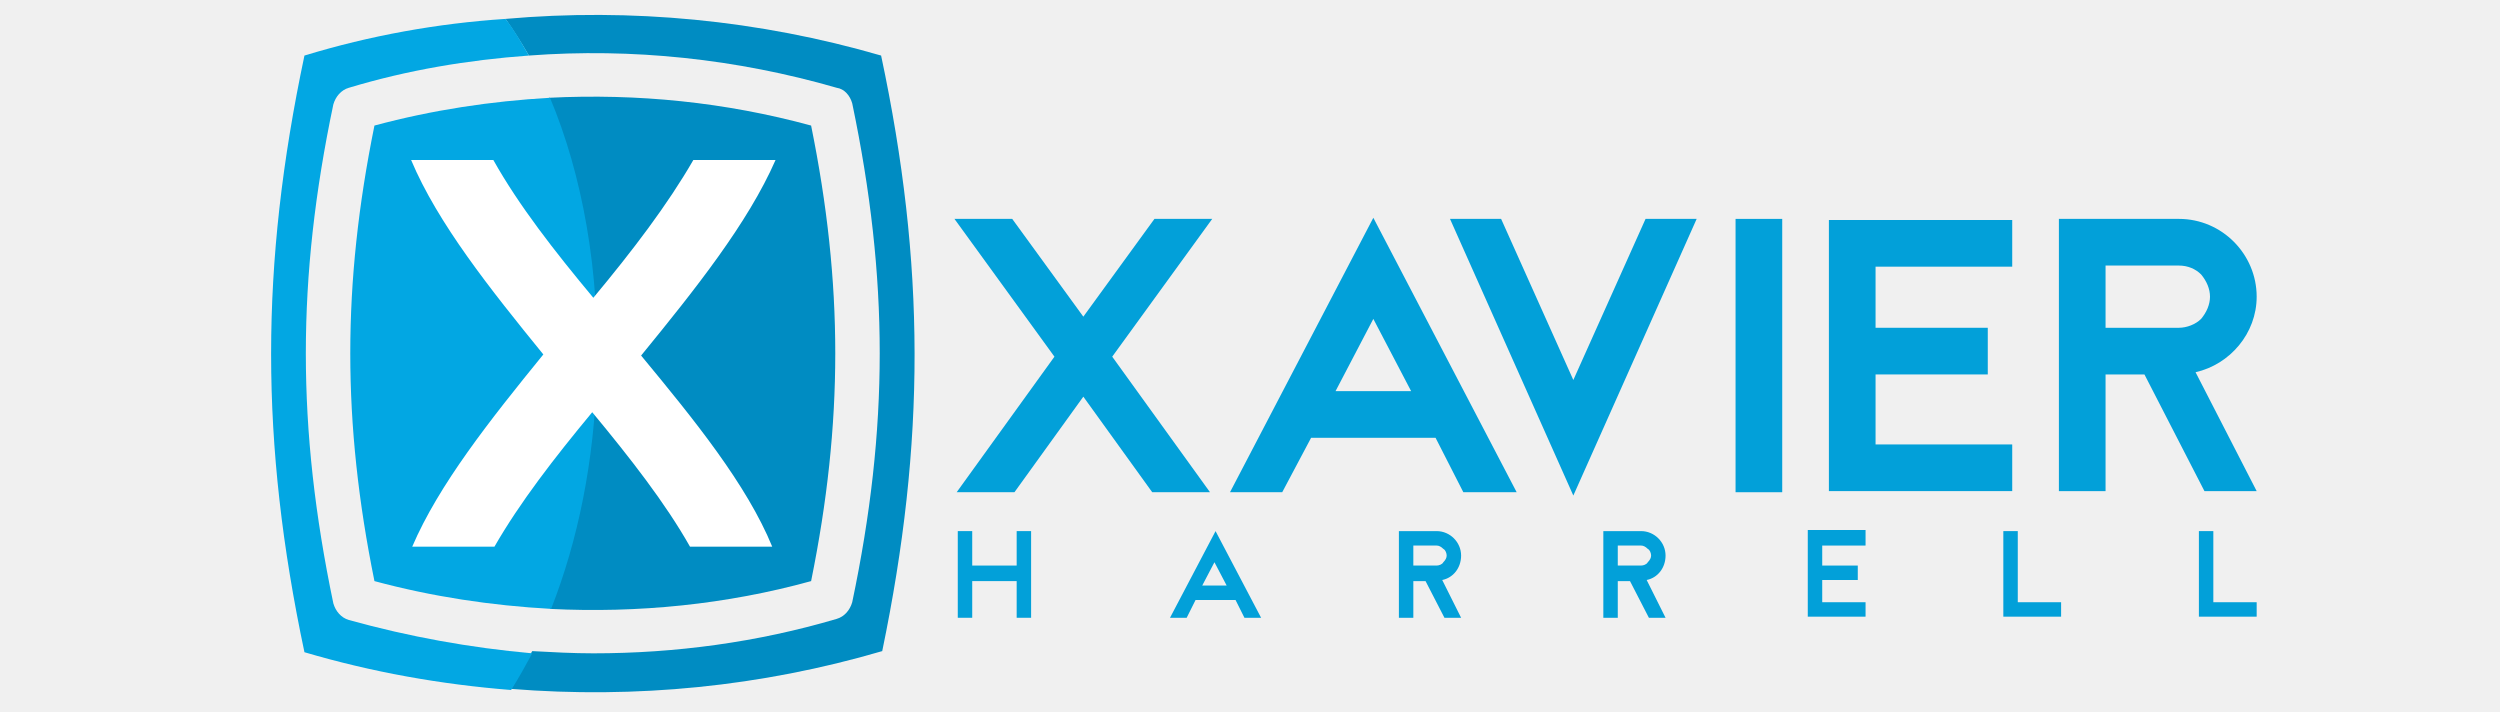
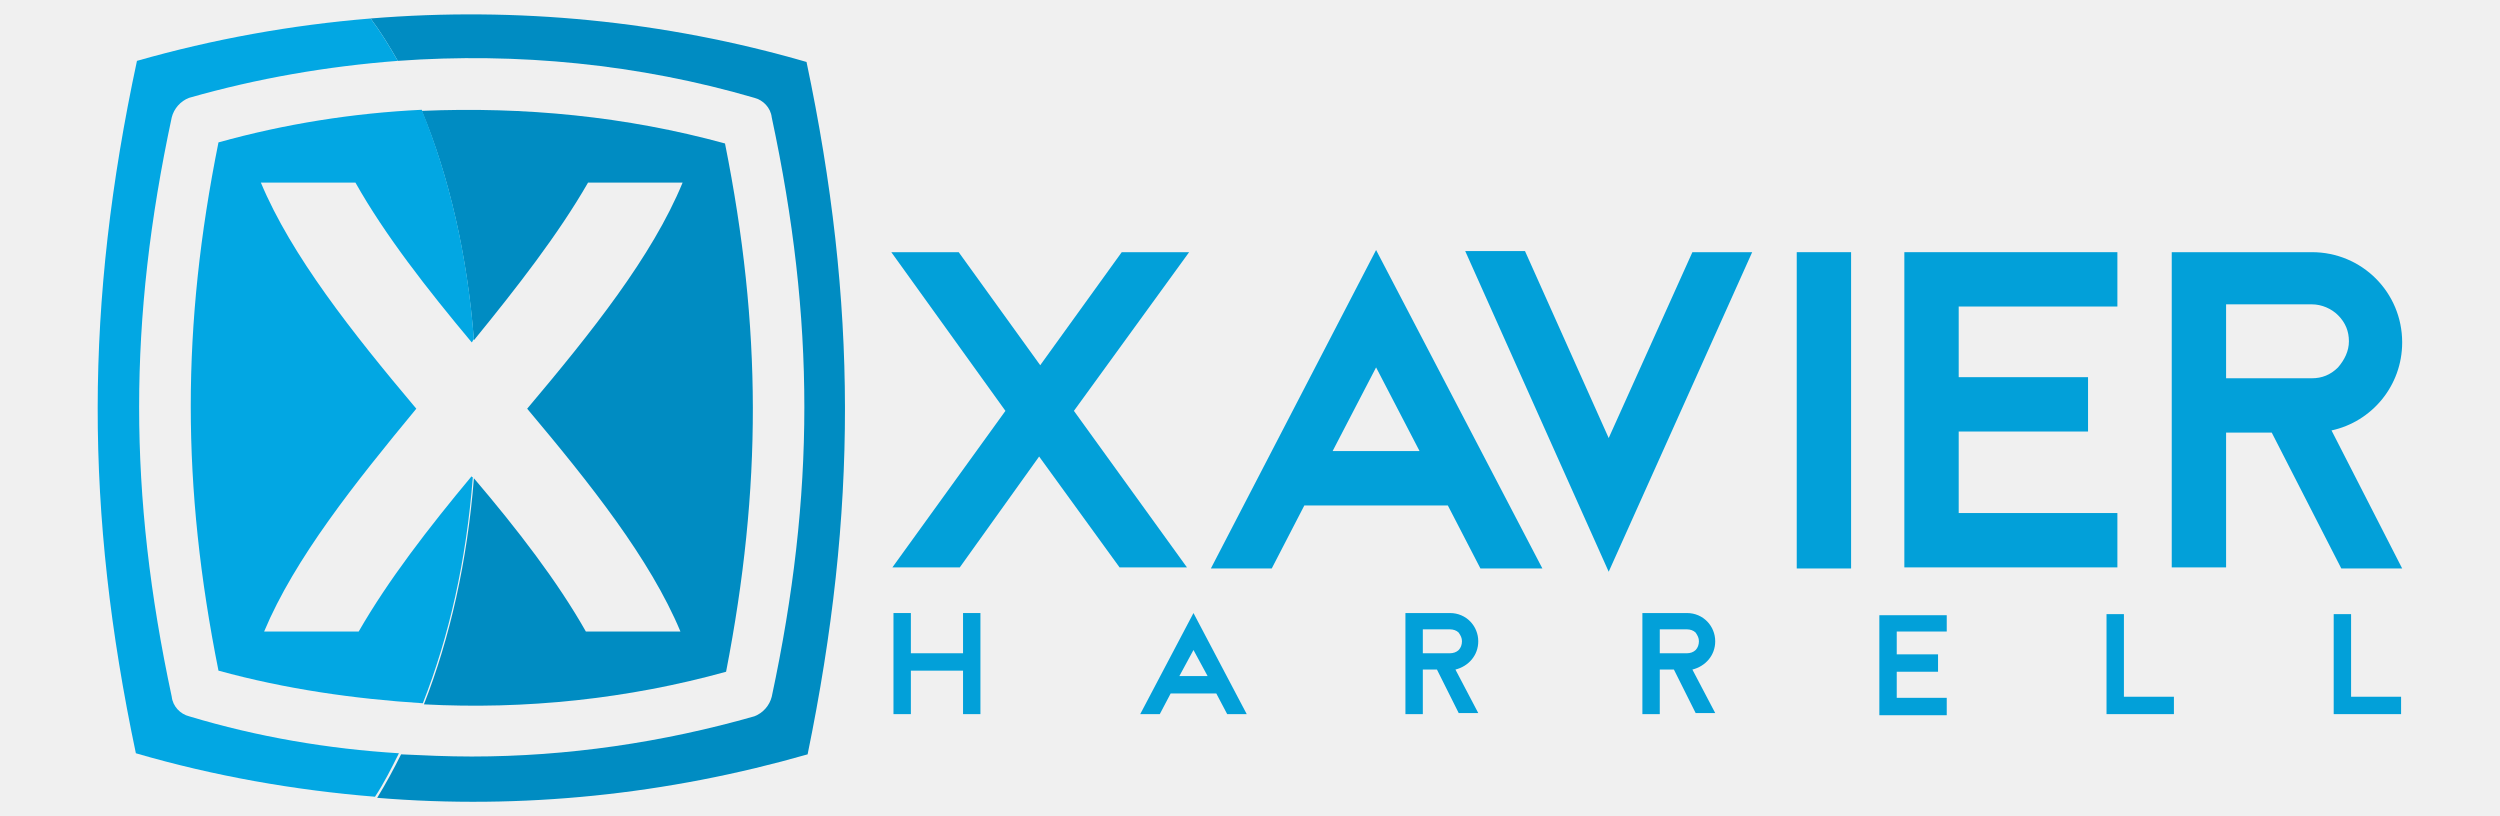
- <svg xmlns="http://www.w3.org/2000/svg" version="1.1" id="Layer_1" x="0px" y="0px" viewBox="0 0 225 64" style="enable-background:new 0 0 225 64;" xml:space="preserve">
+ <svg xmlns="http://www.w3.org/2000/svg" version="1.1" id="Layer_1" x="0px" y="0px" viewBox="0 0 230 75" style="enable-background:new 0 0 230 75;" xml:space="preserve">
  <style type="text/css">
	.st0{fill:#02A0D9;}
	.st1{fill:#008CC2;}
	.st2{fill:#02A7E3;}
- 	.st3{fill:#FFFFFF;}
</style>
  <g>
    <g>
      <g>
-         <path class="st0" d="M109.1,19.7l-9,12.4l8.8,12.2h-5.2l-6.2-8.6l-6.2,8.6h-5.2l8.8-12.2l-9-12.4h5.2l6.4,8.8l6.4-8.8H109.1z" />
-         <path class="st0" d="M115.4,44.3h-4.7l12.9-24.7l12.9,24.7h-4.8l-2.5-4.9H118L115.4,44.3z M123.6,28.7l-3.4,6.5h6.8L123.6,28.7z" />
-         <path class="st0" d="M148.1,19.7h4.6l-11.1,24.9l-11.1-24.9h4.6l6.5,14.5L148.1,19.7z" />
-         <path class="st0" d="M156.2,44.3V19.7h4.2v24.6H156.2z" />
-         <path class="st0" d="M181.1,24h-12.3v5.5h10.1v4.2h-10.1V40h12.3v4.2h-16.5V19.8h16.5V24z" />
-         <path class="st0" d="M189.5,44.2h-4.2V19.7h4.2h6.6c3.9,0,7,3.2,7,7c0,3.3-2.4,6.1-5.5,6.8l5.5,10.7h-4.7L193,33.7h-3.5V44.2z      M189.5,23.9v5.6h6.6c0.7,0,1.5-0.3,2-0.8c0.5-0.6,0.8-1.3,0.8-2c0-0.7-0.3-1.4-0.8-2c-0.5-0.5-1.2-0.8-2-0.8H189.5z" />
+         <path class="st0" d="M109.4,23.2L98.8,37.8l10.4,14.4h-6.2l-7.4-10.2l-7.3,10.2h-6.2l10.4-14.4L82,23.2h6.2l7.5,10.4l7.5-10.4     H109.4z" />
+         <path class="st0" d="M117,52.3h-5.6L126.6,23l15.3,29.3h-5.7l-3-5.8H120L117,52.3z M126.6,33.8l-4,7.7h8L126.6,33.8z" />
+         <path class="st0" d="M155.7,23.2h5.5L148,52.6l-13.2-29.5h5.5l7.7,17.2L155.7,23.2z" />
+         <path class="st0" d="M165.3,52.3V23.2h5v29.1H165.3z" />
+         <path class="st0" d="M194.8,28.2h-14.6v6.5h11.9v5h-11.9v7.5h14.6v5h-19.6v-29h19.6V28.2z" />
+         <path class="st0" d="M204.8,52.2h-5V23.2h5h7.9c4.6,0,8.3,3.7,8.3,8.3c0,4-2.8,7.3-6.5,8.1l6.5,12.7h-5.6L209,39.8h-4.2V52.2z      M204.8,28.1v6.7h7.9c0.9,0,1.7-0.3,2.4-1c0.6-0.7,1-1.5,1-2.4c0-0.9-0.3-1.7-1-2.4c-0.6-0.6-1.5-1-2.4-1H204.8z" />
      </g>
      <g>
-         <path class="st0" d="M91.5,47.8h1.3v7.8h-1.3v-3.3h-4v3.3h-1.3v-7.8h1.3v3.1h4V47.8z" />
-         <path class="st0" d="M106.8,55.6h-1.5l4.1-7.8l4.1,7.8h-1.5l-0.8-1.6h-3.6L106.8,55.6z M109.3,50.6l-1.1,2.1h2.2L109.3,50.6z" />
-         <path class="st0" d="M127.2,55.6h-1.3v-7.8h1.3h2.1c1.2,0,2.2,1,2.2,2.2c0,1.1-0.7,2-1.7,2.2l1.7,3.4H130l-1.7-3.3h-1.1V55.6z      M127.2,49.1v1.8h2.1c0.2,0,0.5-0.1,0.6-0.3c0.2-0.2,0.3-0.4,0.3-0.6c0-0.2-0.1-0.5-0.3-0.6c-0.2-0.2-0.4-0.3-0.6-0.3H127.2z" />
-         <path class="st0" d="M145.6,55.6h-1.3v-7.8h1.3h2.1c1.2,0,2.2,1,2.2,2.2c0,1.1-0.7,2-1.7,2.2l1.7,3.4h-1.5l-1.7-3.3h-1.1V55.6z      M145.6,49.1v1.8h2.1c0.2,0,0.5-0.1,0.6-0.3c0.2-0.2,0.3-0.4,0.3-0.6c0-0.2-0.1-0.5-0.3-0.6c-0.2-0.2-0.4-0.3-0.6-0.3H145.6z" />
-         <path class="st0" d="M167.9,49.1H164v1.8h3.2v1.3H164v2h3.9v1.3h-5.2v-7.8h5.2V49.1z" />
-         <path class="st0" d="M180.3,55.6v-7.8h1.3v6.4h3.9v1.3H180.3z" />
-         <path class="st0" d="M197.9,55.6v-7.8h1.3v6.4h3.9v1.3H197.9z" />
+         <path class="st0" d="M88.6,56.4h1.6v9.3h-1.6v-4h-4.8v4h-1.6v-9.3h1.6v3.7h4.8V56.4z" />
+         <path class="st0" d="M106.7,65.7h-1.8l4.9-9.3l4.9,9.3h-1.8l-1-1.9h-4.2L106.7,65.7z M109.8,59.8l-1.3,2.4h2.6L109.8,59.8z" />
+         <path class="st0" d="M130.9,65.7h-1.6v-9.3h1.6h2.5c1.5,0,2.6,1.2,2.6,2.6c0,1.3-0.9,2.3-2.1,2.6l2.1,4h-1.8l-2-4h-1.3V65.7z      M130.9,58v2.1h2.5c0.3,0,0.6-0.1,0.8-0.3c0.2-0.2,0.3-0.5,0.3-0.8c0-0.3-0.1-0.5-0.3-0.8c-0.2-0.2-0.5-0.3-0.8-0.3H130.9z" />
+         <path class="st0" d="M152.7,65.7h-1.6v-9.3h1.6h2.5c1.5,0,2.6,1.2,2.6,2.6c0,1.3-0.9,2.3-2.1,2.6l2.1,4h-1.8l-2-4h-1.3V65.7z      M152.7,58v2.1h2.5c0.3,0,0.6-0.1,0.8-0.3c0.2-0.2,0.3-0.5,0.3-0.8c0-0.3-0.1-0.5-0.3-0.8c-0.2-0.2-0.5-0.3-0.8-0.3H152.7z" />
+         <path class="st0" d="M179.1,58.1h-4.6v2.1h3.8v1.6h-3.8v2.4h4.6v1.6h-6.2v-9.2h6.2V58.1z" />
+         <path class="st0" d="M193.8,65.7v-9.2h1.6v7.6h4.6v1.6H193.8z" />
+         <path class="st0" d="M214.7,65.7v-9.2h1.6v7.6h4.6v1.6H214.7z" />
      </g>
    </g>
+     <path class="st1" d="M74.2,5.7C61.1,1.9,47.5,0.6,34.1,1.7c0.9,1.2,1.7,2.5,2.5,3.9c11-0.8,22.2,0.3,32.8,3.4   c0.8,0.2,1.5,0.9,1.6,1.8c4,18.7,4,34.6,0,53.3c-0.2,0.8-0.8,1.5-1.6,1.8c-8.4,2.4-17.2,3.7-26,3.7c-2.2,0-4.4-0.1-6.5-0.2   c-0.7,1.4-1.4,2.7-2.2,4c13.3,1.1,26.7-0.3,39.6-4C78.9,47,78.9,28,74.2,5.7z" />
+     <path class="st2" d="M17.4,65.9c-0.8-0.2-1.5-0.9-1.6-1.8c-4-18.7-4-34.6,0-53.3c0.2-0.8,0.8-1.5,1.6-1.8   c6.3-1.8,12.7-2.9,19.2-3.4c-0.8-1.4-1.6-2.7-2.5-3.9c-7.3,0.6-14.5,1.9-21.5,3.9C7.8,28,7.8,47,12.5,69.3c7.2,2.1,14.6,3.4,22,4   c0.8-1.2,1.5-2.6,2.2-4C30.2,68.9,23.7,67.8,17.4,65.9z" />
    <g>
-       <g>
-         <path class="st1" d="M73,52.3c2.9-14.3,2.9-26.7,0-41c-7.7-2.1-15.6-2.9-23.6-2.5c2.9,6.9,4.5,15.5,4.2,24.9     c-0.2,7.8-1.7,15-4.1,21.1C57.4,55.2,65.4,54.4,73,52.3z" />
-         <path class="st1" d="M79.3,5c-11-3.2-22.5-4.3-33.8-3.3c0.7,1,1.4,2.1,2.1,3.3c9.3-0.7,18.7,0.3,27.7,2.9C76,8,76.5,8.6,76.7,9.3     c3.3,15.8,3.3,29.2,0,44.9c-0.2,0.7-0.7,1.3-1.4,1.5c-7.1,2.1-14.5,3.1-21.9,3.1c-1.8,0-3.7-0.1-5.5-0.2C47.2,59.8,46.6,61,46,62     c11.2,0.9,22.5-0.2,33.4-3.4C83.3,39.8,83.3,23.8,79.3,5z" />
-         <path class="st2" d="M49.5,8.8c-5.3,0.3-10.6,1.1-15.8,2.5c-2.9,14.3-2.9,26.7,0,41c5.2,1.4,10.5,2.2,15.9,2.5     c2.4-6.1,3.9-13.3,4.1-21.1C54,24.4,52.4,15.7,49.5,8.8z" />
-         <path class="st2" d="M31.4,55.8c-0.7-0.2-1.2-0.8-1.4-1.5c-3.3-15.8-3.3-29.2,0-44.9c0.2-0.7,0.7-1.3,1.4-1.5     C36.7,6.3,42.1,5.4,47.6,5c-0.7-1.2-1.3-2.3-2.1-3.3C39.4,2.1,33.3,3.2,27.4,5c-4,18.9-4,34.8,0,53.7c6.1,1.8,12.3,2.9,18.6,3.4     c0.7-1.1,1.3-2.2,1.9-3.3C42.3,58.3,36.8,57.3,31.4,55.8z" />
-       </g>
-       <path class="st3" d="M69.5,49.2c-2.5,0-4.9,0-7.4,0c-2.2-3.9-5.4-8-8.8-12.1c-3.4,4.1-6.5,8.1-8.8,12.1c-2.5,0-4.9,0-7.4,0    c2.4-5.6,7-11.4,11.8-17.3C44.1,26,39.4,20.1,37,14.4c2.5,0,4.9,0,7.4,0c2.3,4.1,5.5,8.2,9,12.4c3.5-4.2,6.7-8.4,9-12.4    c2.5,0,4.9,0,7.4,0C67.3,20.1,62.6,26,57.7,32C62.5,37.8,67.2,43.6,69.5,49.2z" />
+       <path class="st1" d="M66.7,13.2c-9.1-2.5-18.5-3.4-27.9-3c2.5,6,4.2,13.3,4.8,21.1c4-4.9,7.8-9.8,10.5-14.5c2.9,0,5.8,0,8.7,0    c-2.8,6.8-8.4,13.8-14.3,20.8c5.8,6.9,11.3,13.8,14.1,20.5c-2.9,0-5.8,0-8.7,0c-2.6-4.6-6.3-9.4-10.3-14.1    c-0.6,7.6-2.2,14.7-4.6,20.8c9.3,0.5,18.8-0.5,27.8-3C70.1,44.8,70.1,30.2,66.7,13.2z" />
+       <path class="st2" d="M43.4,43.8c-4,4.8-7.7,9.6-10.4,14.3c-2.9,0-5.8,0-8.7,0c2.8-6.7,8.3-13.6,14-20.5    c-5.9-7-11.5-14.1-14.3-20.8c2.9,0,5.8,0,8.7,0c2.7,4.8,6.6,9.8,10.7,14.7c0.1-0.1,0.1-0.2,0.2-0.3c-0.6-7.8-2.3-15-4.8-21.1    c-6.3,0.3-12.6,1.3-18.7,3c-3.4,16.9-3.4,31.6,0,48.6c6.2,1.7,12.5,2.6,18.8,3c2.4-6.1,4-13.1,4.6-20.8    C43.4,43.9,43.4,43.9,43.4,43.8z" />
    </g>
  </g>
</svg>
